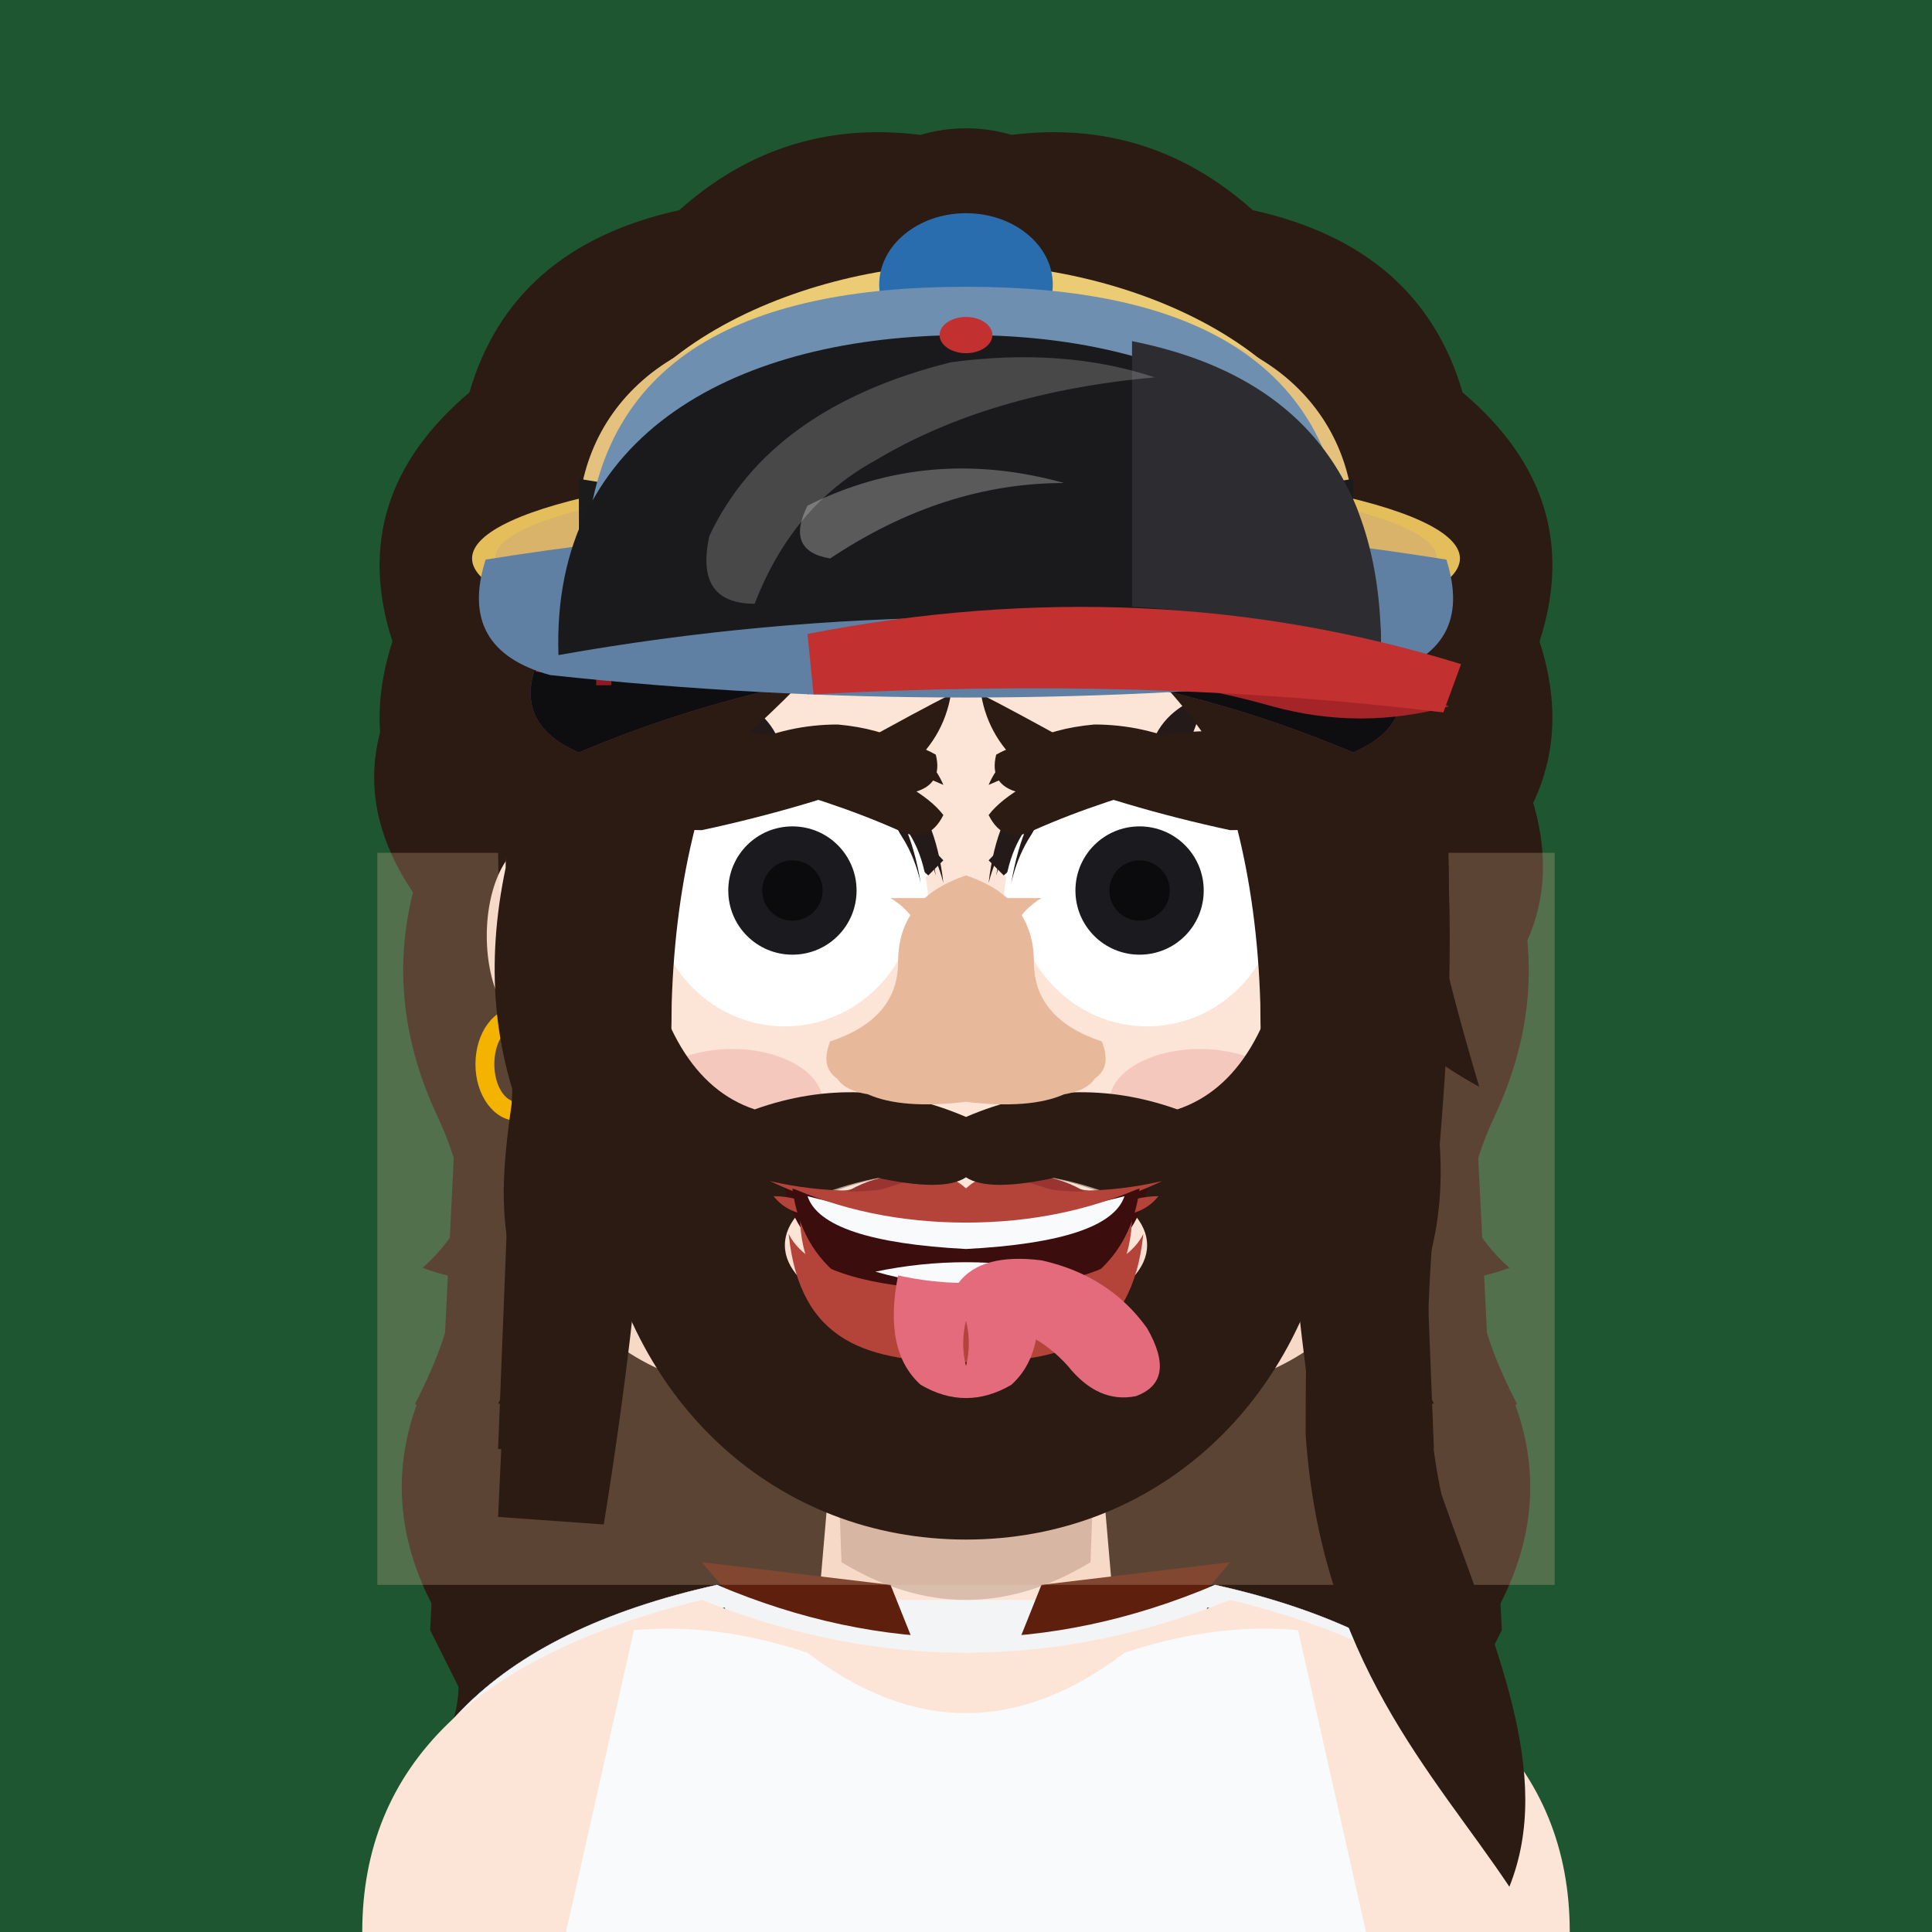
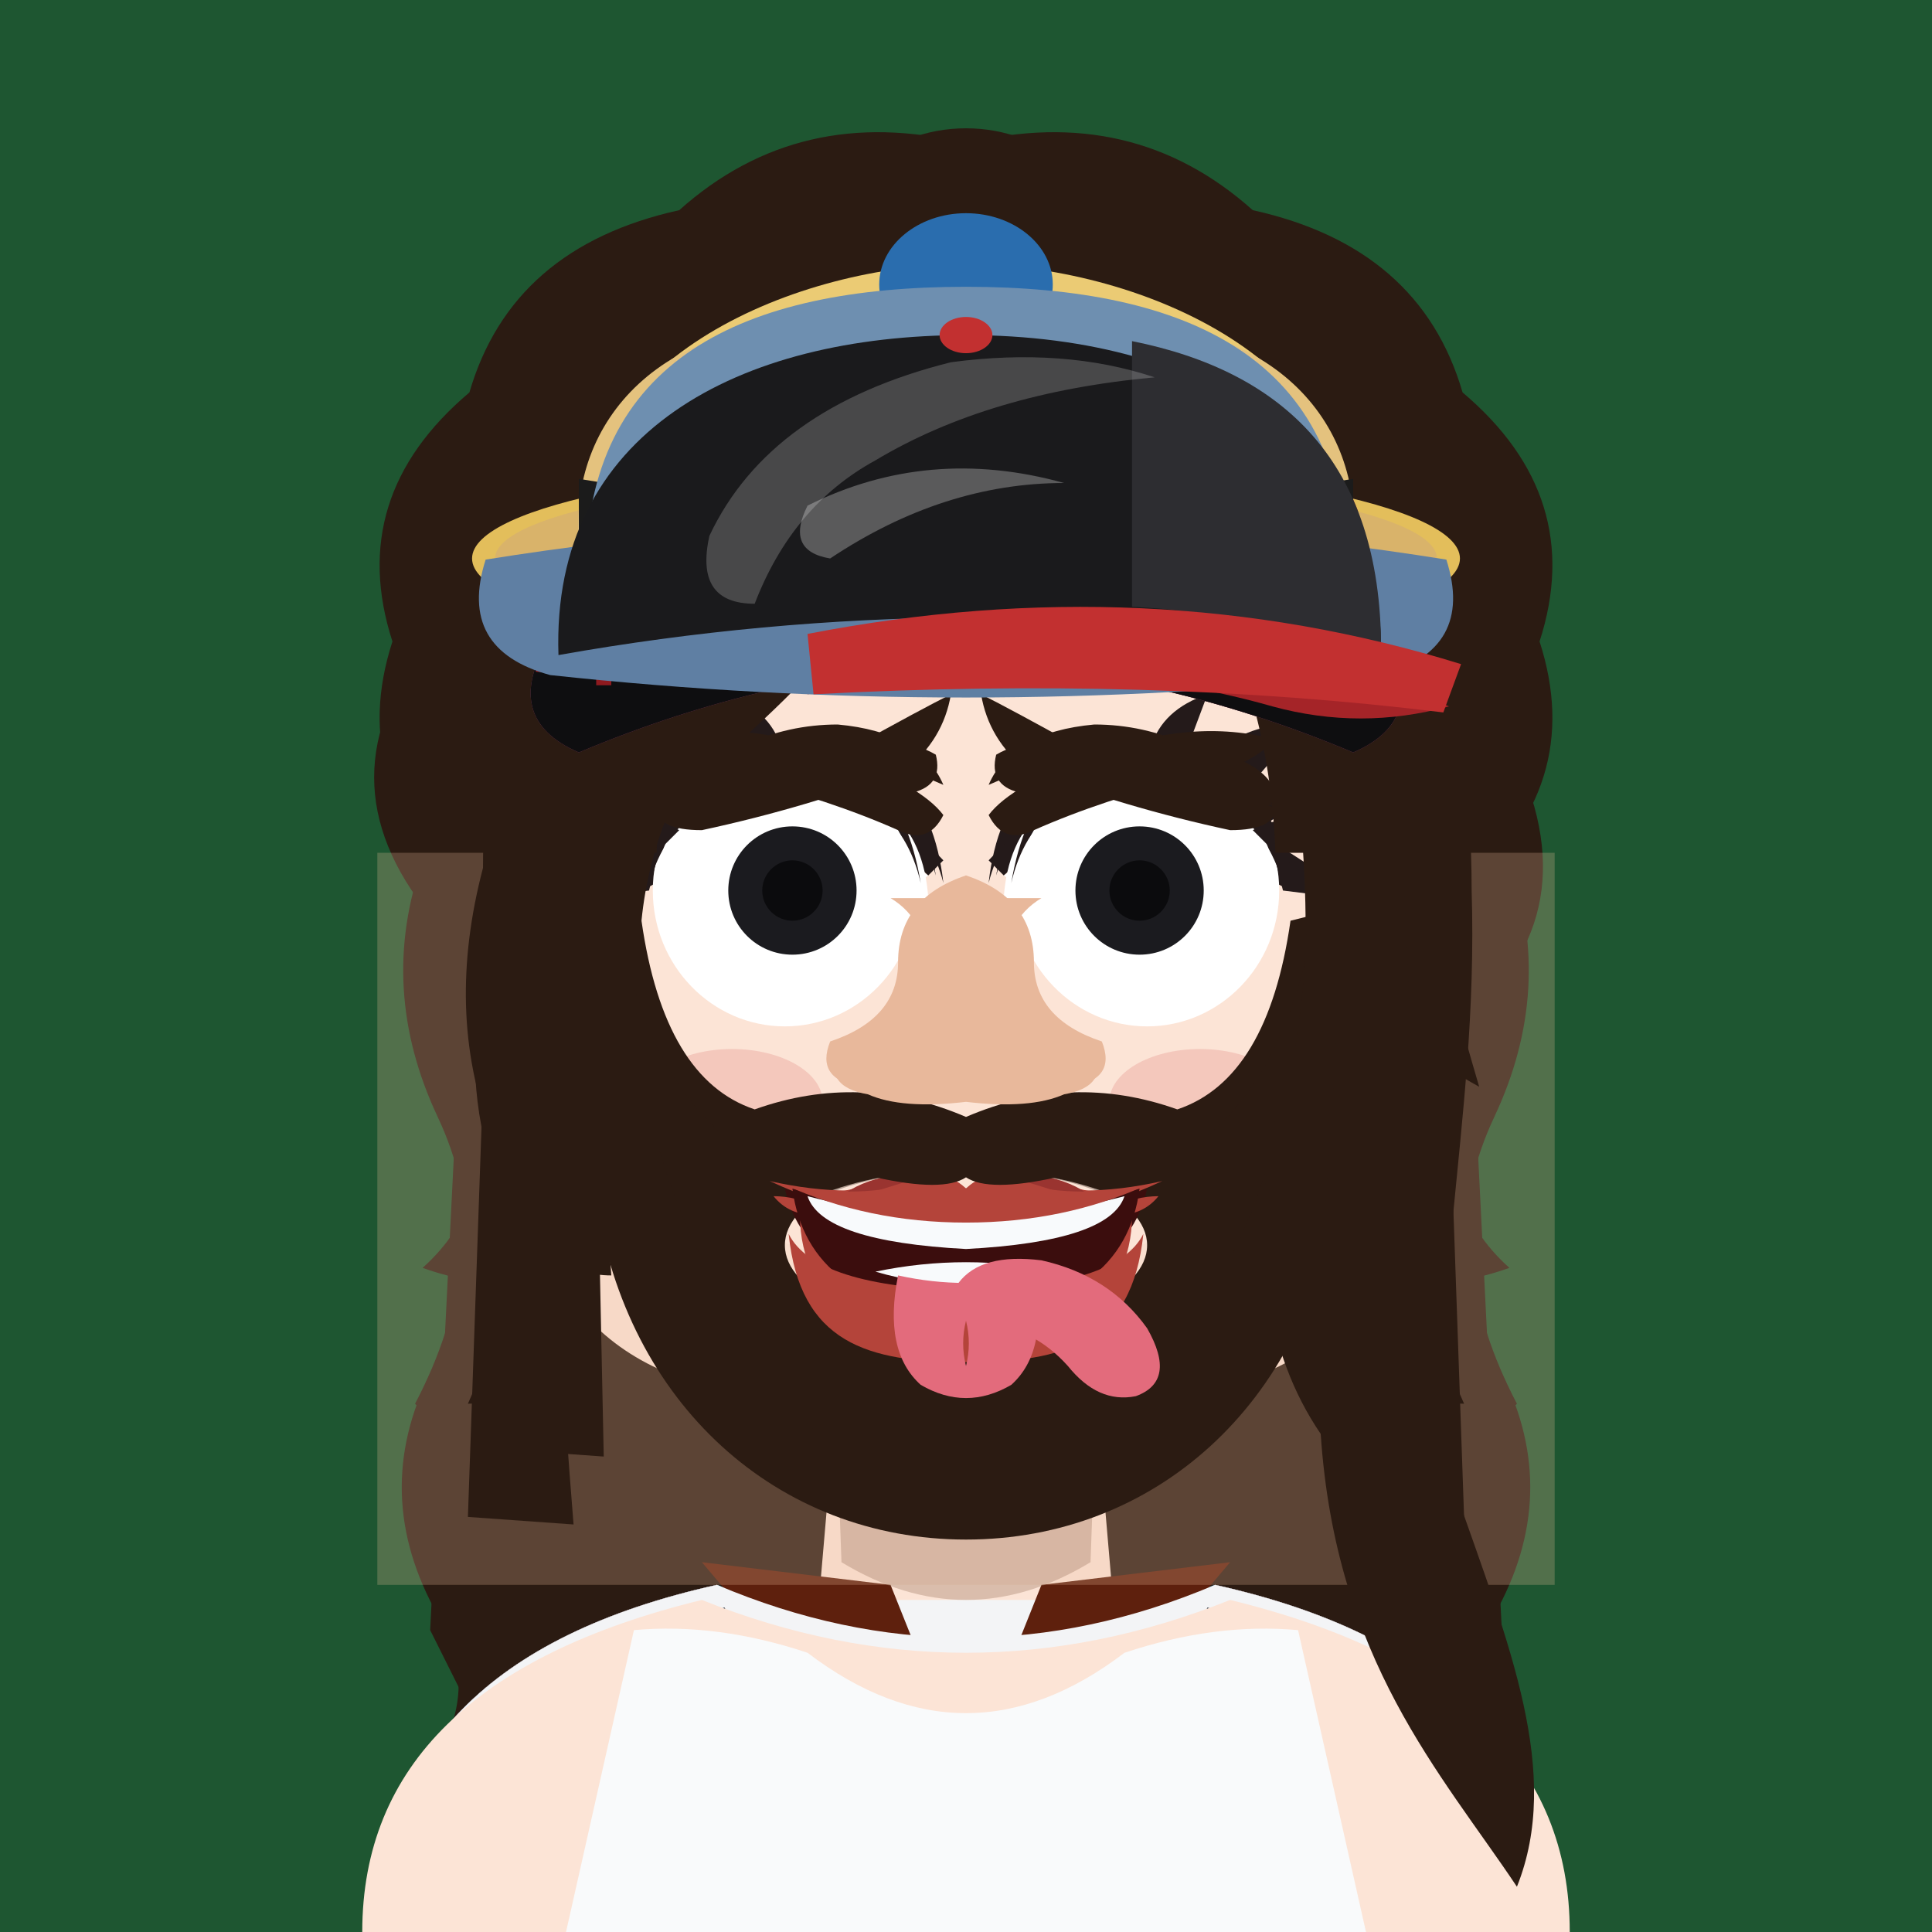
<svg xmlns="http://www.w3.org/2000/svg" viewBox="0 0 512 512" width="512" height="512">
  <path id="BG" d="M0,0L512,0L512,512L0,512Z" fill="#1E5631" />
  <path id="hair_2_back" d="M256,92C344,92 402,116 400,228Q412,262 396,296Q380,330 398,364Q414,396 396,428Q384,448 398,468L256,468L114,468Q128,448 116,428Q98,396 114,364Q132,330 116,296Q100,262 112,228C110,116 168,92 256,92Z" fill="#2B1B12" />
  <path id="hair_3_back" d="M404,206Q420.7,248.5 380.5,276.3Q368.4,320 317.5,324.3Q280.4,355.3 234.9,334.7Q184.7,343.2 159.1,304.2Q111.6,287.5 114,242.6Q84.3,206 114,169.4Q111.6,124.5 159.1,107.8Q184.7,68.8 234.9,77.3Q280.4,56.7 317.5,87.7Q368.4,92 380.5,135.7Q420.7,163.5 404,206Z" fill="#2B1B12" />
  <path id="hair_5_back" d="M256,92C336,92 382,124 380,232L388,424L372,462L256,462L140,462L124,424L132,232C130,124 176,92 256,92Z" fill="#2B1B12" />
  <path id="hair_6_back" d="M256,92C346,92 398,118 396,226Q408,262 394,298Q382,334 402,372Q384,392 360,384L256,384L152,384Q128,392 110,372Q130,334 118,298Q104,262 116,226C114,118 166,92 256,92Z" fill="#2B1B12" />
  <path id="hair_8_back" d="M408,170Q420.4,208.3 387.6,236Q376.4,274.5 332,284.3Q300.1,312.8 256,302Q211.9,312.8 180,284.3Q135.6,274.5 124.4,236Q91.6,208.3 104,170Q91.6,131.7 124.4,104Q135.6,65.5 180,55.7Q211.9,27.2 256,38Q300.1,27.2 332,55.7Q376.4,65.5 387.6,104Q420.4,131.7 408,170Z" fill="#2B1B12" />
  <path id="hair_11_back" d="M256,92C346,92 392,128 390,232L392,322Q390,356 366,358L256,358L146,358Q122,356 120,322L122,232C120,128 166,92 256,92Z" fill="#2B1B12" />
  <path id="hair_13_back" d="M256,92C336,92 386,126 386,222Q402,262 388,292Q380,318 400,336Q372,346 346,332L256,332L166,332Q140,346 112,336Q132,318 124,292Q110,262 126,222C126,126 176,92 256,92Z" fill="#2B1B12" />
  <path id="hair_14_back" d="M256,92C338,92 390,124 388,232L398,432L380,468L256,468L132,468L114,432L124,232C122,124 174,92 256,92Z" fill="#2B1B12" />
  <path id="hair_15_back" d="M256,92C344,92 390,128 388,226L392,306L372,332L256,332L140,332L120,306L124,226C122,128 168,92 256,92Z" fill="#2B1B12" />
  <path id="hair_17_back" d="M256,92C340,92 386,128 384,230L384,330Q376,356 350,354L256,354L162,354Q136,356 128,330L128,230C126,128 172,92 256,92Z" fill="#2B1B12" />
  <path id="ears" d="M155,248C155,261.8 149.2,273 142,273C134.8,273 129,261.8 129,248C129,234.2 134.8,223 142,223C149.2,223 155,234.2 155,248ZM383,248C383,261.8 377.2,273 370,273C362.8,273 357,261.8 357,248C357,234.2 362.8,223 370,223C377.2,223 383,234.2 383,248Z" fill="#FCE4D6" />
  <path id="neck" d="M226,320L286,320L296,436L216,436Z" fill="#FCE4D6" />
  <path id="outfit_tee_crew" d="M100,512Q100,440 190,420Q256,452 322,420Q412,440 412,512Z" fill="#E5E7EB" />
  <path id="outfit_tee_v" d="M100,512Q100,440 190,420L256,486L322,420Q412,440 412,512Z" fill="#F2A0A0" />
  <path id="outfit_tee_v_skin" d="M192,422L256,484L320,422Z" fill="#FCE4D6" />
  <path id="outfit_polo" d="M100,512Q100,440 190,420Q256,448 322,420Q412,440 412,512Z" fill="#0EA5E9" />
  <path id="outfit_polo_collar" d="M190,416L232,424L256,470L214,444ZM322,416L280,424L256,470L298,444Z" fill="#0B79B0" />
  <path id="outfit_polo_buttons" d="M261,482C261,484.8 258.8,487 256,487C253.2,487 251,484.8 251,482C251,479.2 253.2,477 256,477C258.8,477 261,479.2 261,482ZM261,502C261,504.8 258.8,507 256,507C253.2,507 251,504.8 251,502C251,499.2 253.2,497 256,497C258.8,497 261,499.2 261,502Z" fill="#F9FAFB" />
  <path id="outfit_shirt" d="M100,512Q100,440 190,420L256,470L322,420Q412,440 412,512Z" fill="#7C2D12" />
  <path id="outfit_shirt_inner" d="M194,424L318,424L298,512L214,512Z" fill="#F3F4F6" />
  <path id="outfit_shirt_collar" d="M186,414L236,420L256,470L208,440ZM326,414L276,420L256,470L304,440Z" fill="#5E200D" />
  <path id="outfit_vest_shirt" d="M100,512Q100,440 190,420Q256,448 322,420Q412,440 412,512Z" fill="#F3F4F6" />
  <path id="outfit_vest" d="M118,512Q112,452 192,426L238,512ZM394,512Q400,452 320,426L274,512Z" fill="#1F2937" />
  <path id="outfit_tank_skin" d="M96,512Q96,446 186,424Q256,452 326,424Q416,446 416,512Z" fill="#FCE4D6" />
  <path id="outfit_tank" d="M150,512L168,432Q190,430 214,438Q256,470 298,438Q322,430 344,432L362,512Z" fill="#F9FAFB" />
  <path id="face_oval" d="M256,96C320,96 358,150 358,224C358,290 318,376 256,376C194,376 154,290 154,224C154,150 192,96 256,96Z" fill="#FCE4D6" />
  <path id="face_round" d="M256,104C330,104 378,160 378,234C378,314 330,372 256,372C182,372 134,314 134,234C134,160 182,104 256,104Z" fill="#FCE4D6" />
  <path id="face_square" d="M138,158Q138,110 188,108L324,108Q374,110 374,158L376,290Q374,366 306,370L206,370Q138,366 136,290Z" fill="#FCE4D6" />
  <path id="face_heart" d="M256,128Q230,100 190,104Q140,112 140,190Q142,250 176,300Q216,350 256,382Q296,350 336,300Q370,250 372,190Q372,112 322,104Q282,100 256,128Z" fill="#FCE4D6" />
  <path id="face_triangle" d="M256,100C320,100 364,118 372,180C378,236 352,290 318,330Q286,368 256,382Q226,368 194,330C160,290 134,236 140,180C148,118 192,100 256,100Z" fill="#FCE4D6" />
  <path id="face_long" d="M256,88C318,88 356,134 356,210C356,290 330,382 256,382C182,382 156,290 156,210C156,134 194,88 256,88Z" fill="#FCE4D6" />
  <path id="neck_shadow" d="M224,366Q256,402 288,366L292,396L220,396Z" fill="#E8B89B" />
  <path id="shade_jaw_soft" d="M100,226L132,226C132,287.9 187.5,338 256,338C324.5,338 380,287.9 380,226L412,226L412,420L100,420Z" fill="#E8B89B" fill-opacity="0.12" data-clip="face" />
  <path id="shade_jaw" d="M100,226L132,226C132,294.5 187.5,350 256,350C324.5,350 380,294.5 380,226L412,226L412,420L100,420Z" fill="#E8B89B" fill-opacity="0.16" data-clip="face" />
  <path id="shade_cheek_l" d="M218,292C218,299.7 207.3,306 194,306C180.7,306 170,299.7 170,292C170,284.3 180.7,278 194,278C207.3,278 218,284.3 218,292Z" fill="#dd807b" fill-opacity="0.28" />
  <path id="shade_cheek_r" d="M342,292C342,299.7 331.3,306 318,306C304.7,306 294,299.7 294,292C294,284.3 304.7,278 318,278C331.3,278 342,284.3 342,292Z" fill="#dd807b" fill-opacity="0.28" />
  <path id="shade_beard_neck" d="M222,386L290,386L289,414Q256,434 223,414Z" fill="#9c7660" fill-opacity="0.35" />
  <path id="beard_1" d="M256,408C306,408 346,372 354,318L358,240L342,244Q336,286 312,294Q284,284 256,296Q228,284 200,294Q176,286 170,244L154,240L158,318C166,372 206,408 256,408ZM312,334C312,347.3 286.9,358 256,358C225.1,358 200,347.3 200,334C200,320.7 225.1,310 256,310C286.9,310 312,320.7 312,334Z" fill="#2B1B12" fill-rule="evenodd" />
  <path id="beard_2" d="M166,254Q172,332 212,368Q256,396 300,368Q340,332 346,254Q336,296 306,310Q256,296 206,310Q176,296 166,254ZM310,334C310,347.3 285.8,358 256,358C226.2,358 202,347.3 202,334C202,320.7 226.2,310 256,310C285.8,310 310,320.7 310,334Z" fill="#2B1B12" fill-rule="evenodd" fill-opacity="0.35" />
  <path id="beard_3" d="M256,392Q296,390 312,360Q330,340 328,312Q318,290 288,292Q270,288 256,298Q242,288 224,292Q194,290 184,312Q182,340 200,360Q216,390 256,392ZM304,330C304,342.2 282.5,352 256,352C229.5,352 208,342.2 208,330C208,317.8 229.5,308 256,308C282.5,308 304,317.8 304,330Z" fill="#2B1B12" fill-rule="evenodd" />
  <path id="beard_4" d="M226,352Q256,342 286,352Q294,378 256,398Q218,378 226,352Z" fill="#2B1B12" />
  <path id="eye_white_0" d="M176,236Q208,206 246,232Q210,258 176,236Z" fill="#FFFFFF" />
  <path id="eye_white_0_r" d="M176,236Q208,206 246,232Q210,258 176,236Z" fill="#FFFFFF" transform="matrix(-1 0 0 1 512 0)" />
  <path id="eye_pupil_0" d="M223,233C223,240.2 217.2,246 210,246C202.8,246 197,240.2 197,233C197,225.8 202.8,220 210,220C217.2,220 223,225.8 223,233Z" fill="#1B1B1F" />
  <path id="eye_pupil_0_r" d="M223,233C223,240.2 217.2,246 210,246C202.8,246 197,240.2 197,233C197,225.8 202.8,220 210,220C217.2,220 223,225.8 223,233Z" fill="#1B1B1F" transform="matrix(-1 0 0 1 512 0)" />
  <path id="eye_core_0" d="M216,233C216,236.3 213.3,239 210,239C206.7,239 204,236.3 204,233C204,229.7 206.7,227 210,227C213.3,227 216,229.7 216,233Z" fill="#0B0B0D" />
  <path id="eye_core_0_r" d="M216,233C216,236.3 213.3,239 210,239C206.7,239 204,236.3 204,233C204,229.7 206.7,227 210,227C213.3,227 216,229.7 216,233Z" fill="#0B0B0D" transform="matrix(-1 0 0 1 512 0)" />
  <path id="eye_lid_0" d="M164,230Q176,222 192,213Q224,200 250,228L246,232Q222,210 194,222Q182,230 170,236Z" fill="#241A1A" />
  <path id="eye_lid_0_r" d="M164,230Q176,222 192,213Q224,200 250,228L246,232Q222,210 194,222Q182,230 170,236Z" fill="#241A1A" transform="matrix(-1 0 0 1 512 0)" />
  <path id="eye_white_1" d="M174,238Q176,208 210,206Q244,208 246,238Q240,262 210,262Q178,262 174,238Z" fill="#FFFFFF" />
  <path id="eye_white_1_r" d="M174,238Q176,208 210,206Q244,208 246,238Q240,262 210,262Q178,262 174,238Z" fill="#FFFFFF" transform="matrix(-1 0 0 1 512 0)" />
  <path id="eye_pupil_1" d="M228,236C228,245.9 219.9,254 210,254C200.1,254 192,245.9 192,236C192,226.1 200.1,218 210,218C219.9,218 228,226.1 228,236Z" fill="#1B1B1F" />
  <path id="eye_pupil_1_r" d="M228,236C228,245.9 219.9,254 210,254C200.1,254 192,245.9 192,236C192,226.1 200.1,218 210,218C219.9,218 228,226.1 228,236Z" fill="#1B1B1F" transform="matrix(-1 0 0 1 512 0)" />
  <path id="eye_core_1" d="M218,236C218,240.4 214.4,244 210,244C205.6,244 202,240.4 202,236C202,231.6 205.6,228 210,228C214.4,228 218,231.6 218,236Z" fill="#0B0B0D" />
  <path id="eye_core_1_r" d="M218,236C218,240.4 214.4,244 210,244C205.6,244 202,240.4 202,236C202,231.6 205.6,228 210,228C214.4,228 218,231.6 218,236Z" fill="#0B0B0D" transform="matrix(-1 0 0 1 512 0)" />
  <path id="eye_lid_1" d="M170,234Q176,198 212,196Q246,198 250,234Q244,210 212,205Q178,208 170,234Z" fill="#241A1A" />
  <path id="eye_lid_1_r" d="M170,234Q176,198 212,196Q246,198 250,234Q244,210 212,205Q178,208 170,234Z" fill="#241A1A" transform="matrix(-1 0 0 1 512 0)" />
  <path id="eye_white_2" d="M239,236C239,253.1 225.1,267 208,267C190.9,267 177,253.1 177,236C177,218.9 190.9,205 208,205C225.1,205 239,218.9 239,236Z" fill="#FFFFFF" />
  <path id="eye_white_2_r" d="M239,236C239,253.1 225.1,267 208,267C190.9,267 177,253.1 177,236C177,218.9 190.9,205 208,205C225.1,205 239,218.9 239,236Z" fill="#FFFFFF" transform="matrix(-1 0 0 1 512 0)" />
  <path id="eye_pupil_2" d="M225,236C225,244.3 218.3,251 210,251C201.7,251 195,244.3 195,236C195,227.7 201.7,221 210,221C218.3,221 225,227.7 225,236Z" fill="#1B1B1F" />
  <path id="eye_pupil_2_r" d="M225,236C225,244.3 218.3,251 210,251C201.7,251 195,244.3 195,236C195,227.7 201.7,221 210,221C218.3,221 225,227.7 225,236Z" fill="#1B1B1F" transform="matrix(-1 0 0 1 512 0)" />
  <path id="eye_core_2" d="M217,236C217,239.9 213.9,243 210,243C206.1,243 203,239.9 203,236C203,232.1 206.1,229 210,229C213.9,229 217,232.1 217,236Z" fill="#0B0B0D" />
  <path id="eye_core_2_r" d="M217,236C217,239.9 213.9,243 210,243C206.1,243 203,239.9 203,236C203,232.1 206.1,229 210,229C213.9,229 217,232.1 217,236Z" fill="#0B0B0D" transform="matrix(-1 0 0 1 512 0)" />
  <path id="eye_lid_2" d="M176,230Q182,206 208,205Q234,206 240,230Q232,214 208,213Q184,214 176,230Z" fill="#241A1A" />
  <path id="eye_lid_2_r" d="M176,230Q182,206 208,205Q234,206 240,230Q232,214 208,213Q184,214 176,230Z" fill="#241A1A" transform="matrix(-1 0 0 1 512 0)" />
  <path id="eye_white_3" d="M243,236C243,255.9 227.3,272 208,272C188.7,272 173,255.9 173,236C173,216.1 188.7,200 208,200C227.3,200 243,216.1 243,236Z" fill="#FFFFFF" />
  <path id="eye_white_3_r" d="M243,236C243,255.9 227.3,272 208,272C188.7,272 173,255.9 173,236C173,216.1 188.7,200 208,200C227.3,200 243,216.1 243,236Z" fill="#FFFFFF" transform="matrix(-1 0 0 1 512 0)" />
  <path id="eye_pupil_3" d="M216,238C216,242.4 212.4,246 208,246C203.6,246 200,242.4 200,238C200,233.6 203.6,230 208,230C212.4,230 216,233.6 216,238Z" fill="#1B1B1F" />
  <path id="eye_pupil_3_r" d="M216,238C216,242.4 212.4,246 208,246C203.6,246 200,242.4 200,238C200,233.6 203.6,230 208,230C212.4,230 216,233.6 216,238Z" fill="#1B1B1F" transform="matrix(-1 0 0 1 512 0)" />
  <path id="eye_lid_3" d="M172,234Q178,198 208,198Q238,198 244,234Q238,208 208,206Q180,208 172,234ZM176,218L160,208Q170,206 182,212ZM184,206L170,192Q182,192 192,201ZM198,200L192,184Q204,188 207,198Z" fill="#241A1A" />
  <path id="eye_lid_3_r" d="M172,234Q178,198 208,198Q238,198 244,234Q238,208 208,206Q180,208 172,234ZM176,218L160,208Q170,206 182,212ZM184,206L170,192Q182,192 192,201ZM198,200L192,184Q204,188 207,198Z" fill="#241A1A" transform="matrix(-1 0 0 1 512 0)" />
  <path id="eye_white_4" d="M242,236C242,254.8 226.8,270 208,270C189.2,270 174,254.8 174,236C174,217.2 189.2,202 208,202C226.8,202 242,217.2 242,236Z" fill="#FFFFFF" />
  <path id="eye_white_4_r" d="M242,236C242,254.8 226.8,270 208,270C189.2,270 174,254.8 174,236C174,217.2 189.2,202 208,202C226.8,202 242,217.2 242,236Z" fill="#FFFFFF" transform="matrix(-1 0 0 1 512 0)" />
  <path id="eye_pupil_4" d="M232,238C232,250.2 222.2,260 210,260C197.8,260 188,250.2 188,238C188,225.8 197.8,216 210,216C222.2,216 232,225.8 232,238Z" fill="#1B1B1F" />
  <path id="eye_pupil_4_r" d="M232,238C232,250.2 222.2,260 210,260C197.8,260 188,250.2 188,238C188,225.8 197.8,216 210,216C222.2,216 232,225.8 232,238Z" fill="#1B1B1F" transform="matrix(-1 0 0 1 512 0)" />
  <path id="eye_core_4" d="M219.5,238C219.5,243.2 215.2,247.5 210,247.5C204.8,247.5 200.5,243.2 200.5,238C200.5,232.8 204.8,228.5 210,228.5C215.2,228.5 219.5,232.8 219.5,238Z" fill="#0B0B0D" />
  <path id="eye_core_4_r" d="M219.5,238C219.5,243.2 215.2,247.5 210,247.5C204.8,247.5 200.5,243.2 200.5,238C200.5,232.8 204.8,228.5 210,228.5C215.2,228.5 219.5,232.8 219.5,238Z" fill="#0B0B0D" transform="matrix(-1 0 0 1 512 0)" />
  <path id="eye_glint_4" d="M223.5,229C223.5,232 221,234.5 218,234.5C215,234.5 212.5,232 212.5,229C212.5,226 215,223.5 218,223.5C221,223.5 223.5,226 223.5,229Z" fill="#FDFDFF" />
  <path id="eye_glint_4_r" d="M223.5,229C223.5,232 221,234.5 218,234.5C215,234.5 212.5,232 212.5,229C212.5,226 215,223.5 218,223.5C221,223.5 223.5,226 223.5,229Z" fill="#FDFDFF" transform="matrix(-1 0 0 1 512 0)" />
  <path id="eye_lid_4" d="M172,232Q178,198 210,196Q242,198 248,232Q242,206 210,204Q180,208 172,232Z" fill="#241A1A" />
  <path id="eye_lid_4_r" d="M172,232Q178,198 210,196Q242,198 248,232Q242,206 210,204Q180,208 172,232Z" fill="#241A1A" transform="matrix(-1 0 0 1 512 0)" />
  <path id="eye_white_5" d="M242,236C242,253.7 226.8,268 208,268C189.2,268 174,253.7 174,236C174,218.3 189.2,204 208,204C226.8,204 242,218.3 242,236Z" fill="#FFFFFF" />
  <path id="eye_white_5_r" d="M242,236C242,253.7 226.8,268 208,268C189.2,268 174,253.7 174,236C174,218.3 189.2,204 208,204C226.8,204 242,218.3 242,236Z" fill="#FFFFFF" transform="matrix(-1 0 0 1 512 0)" />
  <path id="eye_pupil_5" d="M227,236C227,245.4 219.4,253 210,253C200.6,253 193,245.4 193,236C193,226.6 200.6,219 210,219C219.4,219 227,226.6 227,236Z" fill="#1B1B1F" />
  <path id="eye_pupil_5_r" d="M227,236C227,245.4 219.4,253 210,253C200.6,253 193,245.4 193,236C193,226.6 200.6,219 210,219C219.4,219 227,226.6 227,236Z" fill="#1B1B1F" transform="matrix(-1 0 0 1 512 0)" />
  <path id="eye_core_5" d="M218,236C218,240.4 214.4,244 210,244C205.6,244 202,240.4 202,236C202,231.6 205.6,228 210,228C214.4,228 218,231.6 218,236Z" fill="#0B0B0D" />
  <path id="eye_core_5_r" d="M218,236C218,240.4 214.4,244 210,244C205.6,244 202,240.4 202,236C202,231.6 205.6,228 210,228C214.4,228 218,231.6 218,236Z" fill="#0B0B0D" transform="matrix(-1 0 0 1 512 0)" />
  <path id="eye_lid_5" d="M172,232Q178,200 210,198Q242,200 248,232Q242,210 210,208Q180,210 172,232ZM172,236L156,238Q160,230 174,228ZM174,226L158,218Q168,214 180,220ZM184,212L172,198Q184,198 192,206Z" fill="#241A1A" />
  <path id="eye_lid_5_r" d="M172,232Q178,200 210,198Q242,200 248,232Q242,210 210,208Q180,210 172,232ZM172,236L156,238Q160,230 174,228ZM174,226L158,218Q168,214 180,220ZM184,212L172,198Q184,198 192,206Z" fill="#241A1A" transform="matrix(-1 0 0 1 512 0)" />
  <path id="brow_l" d="M174,210Q178,198 212,196Q238,194 248,200Q250,208 242,210Q214,204 186,214Q174,216 174,210Z" fill="#2B1B12" />
  <path id="brow_r" d="M174,210Q178,198 212,196Q238,194 248,200Q250,208 242,210Q214,204 186,214Q174,216 174,210Z" fill="#2B1B12" transform="matrix(-1 0 0 1 512 0)" />
  <path id="brow_1_l" d="M174,196Q196,190 222,200Q244,208 250,216Q246,224 238,220Q220,212 196,206Q182,204 174,196Z" fill="#2B1B12" />
  <path id="brow_1_r" d="M174,196Q196,190 222,200Q244,208 250,216Q246,224 238,220Q220,212 196,206Q182,204 174,196Z" fill="#2B1B12" transform="matrix(-1 0 0 1 512 0)" />
  <path id="brow_2_l" d="M174,214Q200,206 226,198Q244,188 252,184Q250,196 240,204Q214,214 186,220Q174,220 174,214Z" fill="#2B1B12" />
  <path id="brow_2_r" d="M174,214Q200,206 226,198Q244,188 252,184Q250,196 240,204Q214,214 186,220Q174,220 174,214Z" fill="#2B1B12" transform="matrix(-1 0 0 1 512 0)" />
  <path id="brow_3_l" d="M174,214Q196,192 222,192Q244,194 250,208Q232,200 218,202Q196,204 174,214Z" fill="#2B1B12" />
  <path id="brow_3_r" d="M174,214Q196,192 222,192Q244,194 250,208Q232,200 218,202Q196,204 174,214Z" fill="#2B1B12" transform="matrix(-1 0 0 1 512 0)" />
  <path id="nose" d="M256,236Q268,242 268,257Q268,270 288,276Q292,286 280,288Q272,292 256,290Q240,292 232,288Q220,286 224,276Q244,270 244,257Q244,242 256,236Z" fill="#E8B89B" />
  <path id="nose_1" d="M256,232Q262,238 262,253Q262,266 274,272Q278,282 266,284Q265,286 256,284Q247,286 246,284Q234,282 238,272Q250,266 250,253Q250,238 256,232Z" fill="#E8B89B" />
  <path id="nose_2" d="M256,234Q272,240 272,255Q272,268 286,274Q290,284 278,286Q271,290 256,288Q241,290 234,286Q222,284 226,274Q240,268 240,255Q240,240 256,234Z" fill="#E8B89B" />
  <path id="nose_3" d="M248,238L264,238Q267,244 267,257Q267,268 280,274Q284,284 272,286Q268,288 256,286Q244,288 240,286Q228,284 232,274Q245,268 245,257Q245,244 248,238Z" fill="#E8B89B" />
  <path id="nose_4" d="M236,238L276,238Q266,244 266,258Q266,270 288,276Q292,286 280,288Q272,290 256,288Q240,290 232,288Q220,286 224,276Q246,270 246,258Q246,244 236,238Z" fill="#E8B89B" />
  <path id="nose_5" d="M256,236Q270,242 270,258Q270,272 290,278Q294,288 282,290Q273,294 256,292Q239,294 230,290Q218,288 222,278Q242,272 242,258Q242,242 256,236Z" fill="#E8B89B" />
  <path id="nose_6" d="M256,232Q274,238 274,255Q274,270 292,276Q296,286 284,288Q274,292 256,290Q238,292 228,288Q216,286 220,276Q238,270 238,255Q238,238 256,232Z" fill="#E8B89B" />
  <path id="nose_7" d="M256,242Q263,248 263,259Q263,268 276,274Q280,284 268,286Q266,288 256,286Q246,288 244,286Q232,284 236,274Q249,268 249,259Q249,248 256,242Z" fill="#E8B89B" />
  <path id="mouth_0_upper" d="M214,318Q228,314 246,312Q251,312 256,316Q261,312 266,312Q284,314 298,318Q278,327 256,327Q234,327 214,318Z" fill="#B4443A" />
  <path id="mouth_0_lower" d="M222,321Q238,329 256,329Q274,329 290,321C290,334 276,344 256,344C236,344 222,334 222,321ZM243,335Q256,339 269,335Q256,342 243,335Z" fill="#B4443A" fill-rule="evenodd" />
  <path id="mouth_1_inside" d="M208,315Q256,333 304,315Q298,342 256,344Q214,342 208,315Z" fill="#3B0D0D" />
  <path id="mouth_1_teeth" d="M212,316Q256,334 300,316L296,326Q256,342 216,326Z" fill="#F8FAFC" />
  <path id="mouth_1_upper" d="M204,313Q226,318 244,313Q251,311 256,316Q261,311 268,313Q286,318 308,313Q256,337 204,313Z" fill="#B4443A" />
  <path id="mouth_1_lower" d="M212,322Q222,342 256,343Q290,342 300,322C300,346 280,356 256,356C232,356 212,346 212,322Z" fill="#B4443A" />
  <path id="mouth_2_inside" d="M220,323Q256,329 292,323Q256,341 220,323Z" fill="#3B0D0D" />
  <path id="mouth_2_upper" d="M218,322Q226,311 244,311Q251,311 256,315Q261,311 268,311Q286,311 294,322Q256,328 218,322Z" fill="#9A3430" />
  <path id="mouth_2_lower" d="M220,324Q256,338 292,324C292,342 278,352 256,352C234,352 220,342 220,324Z" fill="#9A3430" />
  <path id="mouth_3_upper" d="M218,320Q232,318 246,314Q251,313 256,316Q261,313 266,314Q280,318 294,320Q256,325 218,320ZM218.5,320C218.5,321.7 217.2,323 215.5,323C213.8,323 212.5,321.7 212.5,320C212.5,318.3 213.8,317 215.5,317C217.2,317 218.5,318.3 218.5,320ZM299.5,320C299.5,321.7 298.2,323 296.5,323C294.8,323 293.5,321.7 293.5,320C293.5,318.3 294.8,317 296.5,317C298.2,317 299.5,318.3 299.5,320Z" fill="#B4443A" />
  <path id="mouth_3_lower" d="M221,321Q256,326 291,321C288,331 274,337 256,337C238,337 224,331 221,321Z" fill="#B4443A" />
  <path id="mouth_4_upper" d="M214,322Q224,318 244,312Q251,311 256,315Q261,311 268,312Q288,318 298,322Q256,328 214,322ZM216,322Q209,322 205,317Q211,317 217,320ZM296,322Q303,322 307,317Q301,317 295,320Z" fill="#B4443A" />
  <path id="mouth_4_lower" d="M218,324Q256,331 294,324C292,340 278,349 256,349C234,349 220,340 218,324Z" fill="#B4443A" />
  <path id="mouth_inside" d="M210,315Q256,326 302,315Q298,346 256,349Q214,346 210,315Z" fill="#3B0D0D" />
  <path id="mouth_open_teeth_upper" d="M214,317Q256,328 298,317Q294,329 256,331Q218,329 214,317Z" fill="#F8FAFC" />
  <path id="mouth_open_teeth_lower" d="M232,337Q256,332 280,337Q256,344 232,337Z" fill="#F8FAFC" />
  <path id="mouth_open_lower" d="M209,327Q216,341 256,342Q296,341 303,327C300,356 282,361 256,361C230,361 212,356 209,327Z" fill="#B4443A" />
  <path id="mouth_open_upper" d="M208,314Q228,318 244,313Q251,310 256,315Q261,310 268,313Q284,318 304,314Q282,324 256,324Q230,324 208,314Z" fill="#B4443A" />
  <path id="tongue_center" d="M238,338Q256,342 274,338Q278,358 268,367Q256,374 244,367Q234,358 238,338ZM256,350Q254.5,356 256,362Q257.5,356 256,350Z" fill="#E36B7C" fill-rule="evenodd" />
  <path id="tongue" d="M254,340Q260,332 276,334Q294,338 304,352Q312,366 301,370Q291,372 283,362Q274,352 262,351Q252,349 254,340Z" fill="#E36B7C" fill-rule="evenodd" />
  <path id="acc_mustache" d="M256,302Q236,290 208,296Q190,300 186,318Q206,306 232,312Q250,316 256,312Q262,316 280,312Q306,306 326,318Q322,300 304,296Q276,290 256,302Z" fill="#2B1B12" />
  <path id="acc_earring" d="M148,282C148,290.3 143.1,297 137,297C130.9,297 126,290.3 126,282C126,273.7 130.9,267 137,267C143.1,267 148,273.7 148,282ZM143,282C143,287.5 140.3,292 137,292C133.7,292 131,287.5 131,282C131,276.5 133.7,272 137,272C140.3,272 143,276.5 143,282Z" fill="#F5B301" fill-rule="evenodd" />
  <path id="hair_bald_shade" d="M190,134Q256,98 322,134Q256,114 190,134Z" fill="#E8B89B" fill-opacity="0.55" />
  <path id="hair_1_front" d="M148,228C136,160 142,112 184,98L190,84L212,96L226,78L244,92L266,76L280,92L304,82L312,98C356,112 376,160 364,228C352,190 340,164 312,156C292,164 262,150 240,158C208,152 178,168 148,228Z" fill="#2B1B12" />
-   <path id="hair_2_front" d="M256,84C330,84 378,128 378,230Q386,268 372,300Q360,332 380,372C350,372 334,322 334,266C332,198 304,150 256,138C208,150 180,198 178,266C178,322 162,372 132,372Q152,332 140,300Q126,268 134,230C134,128 182,84 256,84Z" fill="#2B1B12" />
+   <path id="hair_2_front" d="M256,84C332,84 384,128 384,230Q394,268 382,300Q370,332 388,372C362,372 366,326 366,266C366,190 330,132 256,128C182,132 146,190 146,266C146,326 150,372 124,372Q142,332 130,300Q118,268 128,230C128,128 180,84 256,84Z" fill="#2B1B12" />
  <path id="hair_3_front" d="M138.2,200.3Q107.8,179.4 126.3,151.5Q112.7,121.9 146.4,104.3Q152.9,73.3 193.5,70.3Q218.6,45.6 256,58Q293.4,45.6 318.5,70.3Q359.1,73.3 365.6,104.3Q399.3,121.9 385.7,151.5Q404.2,179.4 373.8,200.3C350,178 310,160 256,162C202,160 162,178 145,210Z" fill="#2B1B12" />
  <path id="hair_4_front" d="M150,226C140,150 180,92 256,92C332,92 372,150 362,226L338,226C336,170 310,122 256,118C202,122 176,170 174,226ZM294,68C294,86.8 277,102 256,102C235,102 218,86.8 218,68C218,49.2 235,34 256,34C277,34 294,49.2 294,68Z" fill="#2B1B12" />
  <path id="hair_5_front" d="M256,86C330,86 374,128 374,232L380,384L352,386L354,290L353,178L320,156L300,170L280,148L256,162L232,148L212,170L192,156L159,178L158,290L160,386L132,384L138,232C138,128 182,86 256,86Z" fill="#2B1B12" />
  <path id="hair_6_front" d="M362,236C390,150 346,84 256,84C168,84 124,146 140,236C142,284 126,310 138,342C158,328 162,292 166,252C170,206 196,168 236,148C262,150 292,150 318,134C340,160 346,200 350,250C354,292 352,320 376,342C390,306 376,270 362,236Z" fill="#2B1B12" />
  <path id="hair_7_front" d="M150,226C136,150 156,100 214,86C266,72 330,76 378,96L368,114C372,124 372,140 362,226C352,190 332,168 296,158C262,150 222,160 198,172C176,184 160,204 150,226Z" fill="#2B1B12" />
  <path id="hair_8_front" d="M150.8,180.8Q133.9,163.4 144.3,143Q138,121.6 157.9,106.5Q163.2,84.9 189.1,77.8Q205,59.9 232.3,62Q256,51 279.7,62Q307,59.9 322.9,77.8Q348.8,84.9 354.1,106.5Q374,121.6 367.7,143Q378.1,163.4 361.2,180.8L362,215C350,168 322,150 256,150C190,150 162,168 150,215Z" fill="#2B1B12" />
  <path id="hair_9_front" d="M156,206C142,140 172,92 232,80L206,58L262,76C320,76 372,108 362,206C352,180 340,166 320,160C290,166 262,154 238,170C214,166 186,176 156,206Z" fill="#2B1B12" />
  <path id="hair_10_front" d="M146,250C132,160 152,100 224,84C270,72 322,80 366,110C386,140 380,200 368,250C356,216 350,184 336,170L322,176L304,152L286,168L268,146L252,166L232,148L214,166L196,152L176,176C166,196 156,226 146,250Z" fill="#2B1B12" />
  <path id="hair_11_front" d="M142,258C130,150 158,98 240,84C320,76 388,122 380,258C376,230 370,208 358,188C326,176 296,152 270,118C258,150 214,178 166,200C152,216 146,236 142,258Z" fill="#2B1B12" />
-   <path id="hair_12_front" d="M144,236C134,140 170,84 250,82C336,80 384,130 384,236C386,300 372,350 382,396C396,436 412,470 400,500C380,470 350,440 346,380C346,320 350,280 340,246C332,206 310,170 262,150C214,160 174,190 160,250C152,300 160,330 144,336C130,300 142,270 144,236Z" fill="#2B1B12" />
+   <path id="hair_12_front" d="M130,236C122,140 166,84 250,82C336,80 390,130 390,236C392,300 376,350 386,396C400,436 414,470 402,500C382,470 354,440 350,380C320,336 340,270 362,240C374,190 322,130 262,128C200,130 138,190 150,240C172,268 196,308 146,340C118,300 126,270 130,236Z" fill="#2B1B12" />
  <path id="hair_13_front" d="M360,232C380,150 338,96 256,94C176,94 134,150 148,232C150,262 140,284 150,308C166,292 168,262 170,244C174,204 200,176 226,160C246,184 290,170 320,146C340,172 346,210 346,246C348,266 352,286 364,306C380,286 370,258 360,232Z" fill="#2B1B12" />
-   <path id="hair_14_front" d="M256,88C328,88 372,130 372,230L380,402L352,404C340,330 340,290 336,250C330,196 300,150 256,140C212,150 182,196 176,250C172,290 172,330 160,404L132,402L140,230C140,130 184,88 256,88Z" fill="#2B1B12" />
+   <path id="hair_14_front" d="M256,88C332,88 380,130 382,230L388,402L360,404C366,330 366,290 366,262C366,190 330,132 256,128C182,132 146,190 146,262C146,290 146,330 152,404L124,402L130,230C132,130 180,88 256,88Z" fill="#2B1B12" />
  <path id="hair_15_front" d="M146,276C130,170 156,104 230,86C300,72 374,102 376,196C376,230 382,254 392,288C370,276 360,262 354,246C352,212 344,190 322,176C300,184 266,160 246,134C226,176 190,200 168,222C160,238 156,256 146,276Z" fill="#2B1B12" />
  <path id="hair_16_cap" d="M148,215C140,120 190,88 256,88C322,88 372,120 364,215C350,170 330,150 256,148C182,150 162,170 148,215Z" fill="#2B1B12" />
  <path id="hair_16_bun" d="M296,76C296,94.2 278.1,109 256,109C233.9,109 216,94.2 216,76C216,57.8 233.9,43 256,43C278.1,43 296,57.8 296,76Z" fill="#2B1B12" />
  <path id="hair_17_front" d="M256,88C328,88 372,128 372,232L376,320Q366,338 350,338L354,280L353,186L326,164L256,160L186,164L159,186L158,280L162,338Q146,338 136,320L140,232C140,128 184,88 256,88Z" fill="#2B1B12" />
  <path id="hair_18_front" d="M164,200C158,130 200,104 256,102C312,104 354,130 348,200C336,168 304,148 256,146C208,148 176,168 164,200Z" fill="#2B1B12" fill-opacity="0.72" />
  <path id="hat_1_crown" d="M256,86C312,86 366,110 366,166Q312,154.8 256,154.8Q200,154.8 146,166C146,110 200,86 256,86Z" fill="#2F6FB5" />
  <path id="hat_1_brim" d="M256,152.6Q326.3,150.8 366.2,168.8Q379.5,190.4 358.6,199.4Q307.3,177.8 256,176Q204.7,177.8 153.4,199.4Q132.5,190.4 145.8,168.8Q185.7,150.8 256,152.6Z" fill="#1F4F8A" />
  <path id="hat_1_button" d="M263,86C263,88.6 259.9,90.8 256,90.8C252.1,90.8 249,88.6 249,86C249,83.4 252.1,81.2 256,81.2C259.9,81.2 263,83.4 263,86Z" fill="#2F6FB5" />
  <path id="hat_2_crown" d="M256,86C312,86 366,110 366,166Q312,154.8 256,154.8Q200,154.8 146,166C146,110 200,86 256,86Z" fill="#C23030" />
  <path id="hat_2_brim" d="M256,152.6Q326.3,150.8 366.2,168.8Q379.5,190.4 358.6,199.4Q307.3,177.8 256,176Q204.7,177.8 153.4,199.4Q132.5,190.4 145.8,168.8Q185.7,150.8 256,152.6Z" fill="#8F1F23" />
  <path id="hat_2_button" d="M263,86C263,88.6 259.9,90.8 256,90.8C252.1,90.8 249,88.6 249,86C249,83.4 252.1,81.2 256,81.2C259.9,81.2 263,83.4 263,86Z" fill="#C23030" />
  <path id="hat_3_crown" d="M256,86C312,86 366,110 366,166Q312,154.8 256,154.8Q200,154.8 146,166C146,110 200,86 256,86Z" fill="#1C1C1F" />
  <path id="hat_3_brim" d="M256,152.6Q326.3,150.8 366.2,168.8Q379.5,190.4 358.6,199.4Q307.3,177.8 256,176Q204.7,177.8 153.4,199.4Q132.5,190.4 145.8,168.8Q185.7,150.8 256,152.6Z" fill="#0E0E10" />
  <path id="hat_3_button" d="M263,86C263,88.6 259.9,90.8 256,90.8C252.1,90.8 249,88.6 249,86C249,83.4 252.1,81.2 256,81.2C259.9,81.2 263,83.4 263,86Z" fill="#1C1C1F" />
  <path id="hat_4_brim" d="M386.9,148C386.9,162.1 328.3,173.5 256,173.5C183.7,173.5 125.1,162.1 125.1,148C125.1,133.9 183.7,122.5 256,122.5C328.3,122.5 386.9,133.9 386.9,148Z" fill="#E3BE5B" />
  <path id="hat_4_crown" d="M155.2,142C152.4,95.2 211.2,70 256,70C300.8,70 359.6,95.2 356.8,142Q256,158.2 155.2,142Z" fill="#EBCB74" />
  <path id="hat_4_band" d="M155.2,125.8Q256,145.6 356.8,125.8L356.8,142Q256,160 155.2,142Z" fill="#C8453B" />
  <path id="hat_5_crown" d="M148,173.6C146,114.4 196,88.8 256,88.8C322,88.8 366,120.8 366,172Q256,154.4 148,173.6Z" fill="#C93030" />
  <path id="hat_5_panel" d="M300,90.4C340,98.4 366,122.4 366,172Q330,162.4 300,160.8Z" fill="#A52428" />
  <path id="hat_5_brim" d="M214,166.4Q296.7,148.8 384,187.2Q360.6,193.6 337.2,187.2Q281.1,171.2 214,184Z" fill="#A52428" />
  <path id="hat_5_button" d="M263,88.8C263,91.4 259.9,93.6 256,93.6C252.1,93.6 249,91.4 249,88.8C249,86.2 252.1,84 256,84C259.9,84 263,86.2 263,88.8Z" fill="#A52428" />
  <path id="hat_6_dome" d="M256,80.8C316,80.8 366,107.8 366,176.2L256,176.2L146,176.2C146,107.8 196,80.8 256,80.8Z" fill="#2F7FC4" />
  <path id="hat_6_cuff" d="M146,140.2Q256,118.6 366,140.2L370,176.2Q256,187 142,176.2Z" fill="#2A6DAE" />
  <path id="hat_6_pompom" d="M279,75.4C279,85.8 268.7,94.3 256,94.3C243.3,94.3 233,85.8 233,75.4C233,65 243.3,56.5 256,56.5C268.7,56.5 279,65 279,75.4Z" fill="#2A6DAE" />
  <path id="hat_7_dome" d="M256,84.4C318,84.4 364,111.4 364,176.2L256,176.2L148,176.2C148,111.4 194,84.4 256,84.4Z" fill="#C32B2E" />
  <path id="hat_7_cuff" d="M146,143.8Q256,122.2 366,143.8L370,178Q256,188.8 142,178Z" fill="#A32024" />
  <path id="hat_7_ribs" d="M158,149.2L162,149.2L162,181.6L158,181.6ZM180,149.2L184,149.2L184,181.6L180,181.6ZM202,149.2L206,149.2L206,181.6L202,181.6ZM224,149.2L228,149.2L228,181.6L224,181.6ZM246,149.2L250,149.2L250,181.6L246,181.6ZM268,149.2L272,149.2L272,181.6L268,181.6ZM290,149.2L294,149.2L294,181.6L290,181.6ZM312,149.2L316,149.2L316,181.6L312,181.6ZM334,149.2L338,149.2L338,181.6L334,181.6ZM354,149.2L358,149.2L358,181.6L354,181.6Z" fill="#8E1A1F" />
  <path id="hat_8_brim" d="M380.8,148C380.8,160.4 325,170.4 256,170.4C187,170.4 131.2,160.4 131.2,148C131.2,135.6 187,125.6 256,125.6C325,125.6 380.8,135.6 380.8,148Z" fill="#D9B36A" />
  <path id="hat_8_crown" d="M153.4,144C150.7,111.7 175,83.2 223.6,85.1Q256,100.3 288.4,85.1C337,83.2 361.3,111.7 358.6,144Q256,159.2 153.4,144Z" fill="#E4C27E" />
  <path id="hat_8_band" d="M153.4,126.9Q256,144 358.6,126.9L358.6,144Q256,161.1 153.4,144Z" fill="#1B1B1B" />
  <path id="hat_9_brim" d="M128.7,148.3Q256,127.9 383.3,148.3Q390.9,172.1 366.2,178.9Q256,190.8 145.8,178.9Q121.1,172.1 128.7,148.3Z" fill="#5F7FA3" />
  <path id="hat_9_crown" d="M155.2,152C155.2,95 197.2,76 256,76C314.8,76 356.8,95 356.8,152Q256,167.2 155.2,152Z" fill="#6E8FB0" />
  <path id="hat_9_eyelets" d="M341.4,117.8C341.4,120.5 338.3,122.6 334.4,122.6C330.5,122.6 327.4,120.5 327.4,117.8C327.4,115.1 330.5,113.1 334.4,113.1C338.3,113.1 341.4,115.1 341.4,117.8ZM349.8,131.1C349.8,133.8 346.7,135.9 342.8,135.9C338.9,135.9 335.8,133.8 335.8,131.1C335.8,128.4 338.9,126.4 342.8,126.4C346.7,126.4 349.8,128.4 349.8,131.1Z" fill="#4A6585" />
  <path id="hat_10_crown" d="M148,173.6C146,114.4 196,88.8 256,88.8C322,88.8 366,120.8 366,172Q256,154.4 148,173.6Z" fill="#1A1A1C" />
  <path id="hat_10_panel" d="M300,90.4C340,98.4 366,122.4 366,172Q330,162.4 300,160.8Z" fill="#2D2D31" />
  <path id="hat_10_brim" d="M214,168Q304.5,150.4 387.2,176L382.5,188.8Q304.5,179.2 215.6,184Z" fill="#C23030" />
  <path id="hat_10_button" d="M263,88.8C263,91.4 259.9,93.6 256,93.6C252.1,93.6 249,91.4 249,88.8C249,86.2 252.1,84 256,84C259.9,84 263,86.2 263,88.8Z" fill="#C23030" />
  <path id="shade_bald_gloss" d="M214,134Q246,118 282,128Q250,128 220,148Q208,146 214,134Z" fill="#FFFFFF" fill-opacity="0.28" data-clip="face" />
  <path id="shade_hair_gloss" d="M188,142Q204,108 252,96Q282,92 306,100Q262,104 232,122Q210,134 200,160Q184,160 188,142Z" fill="#FFFFFF" fill-opacity="0.2" data-clip="hair" />
</svg>
